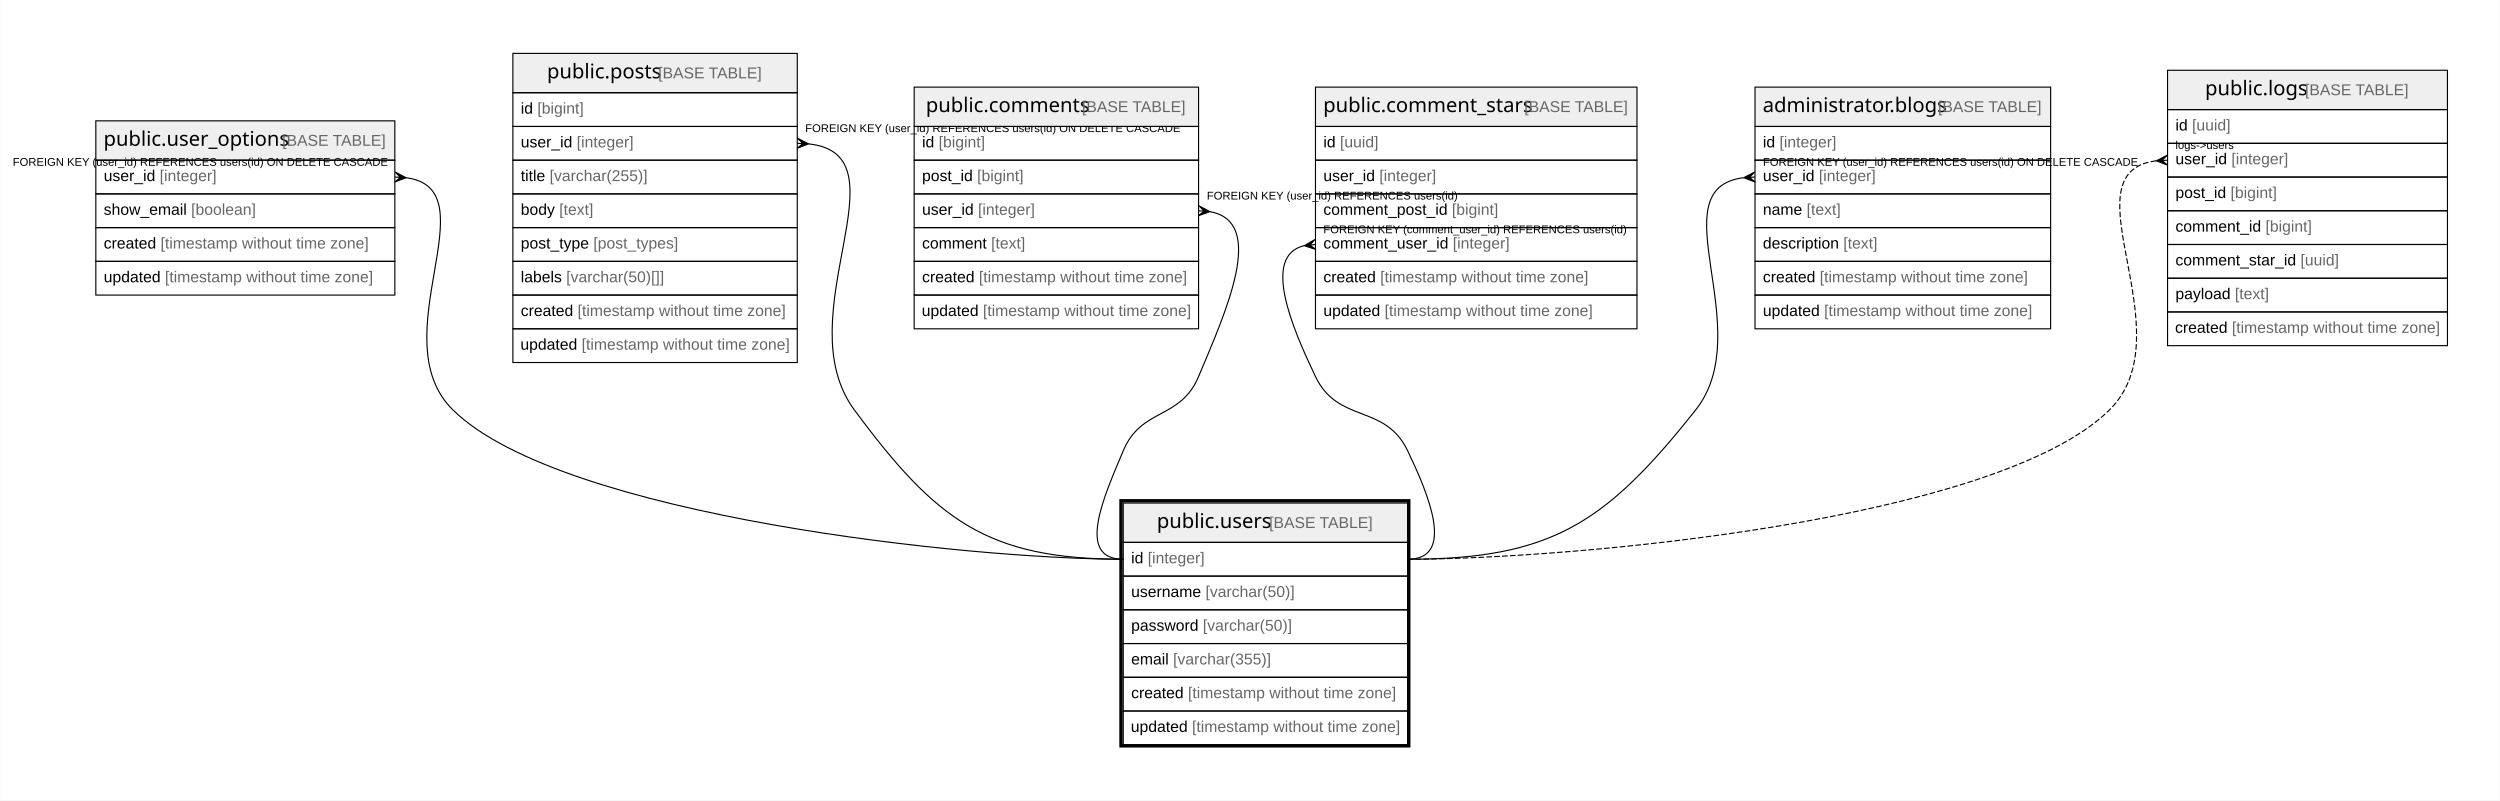
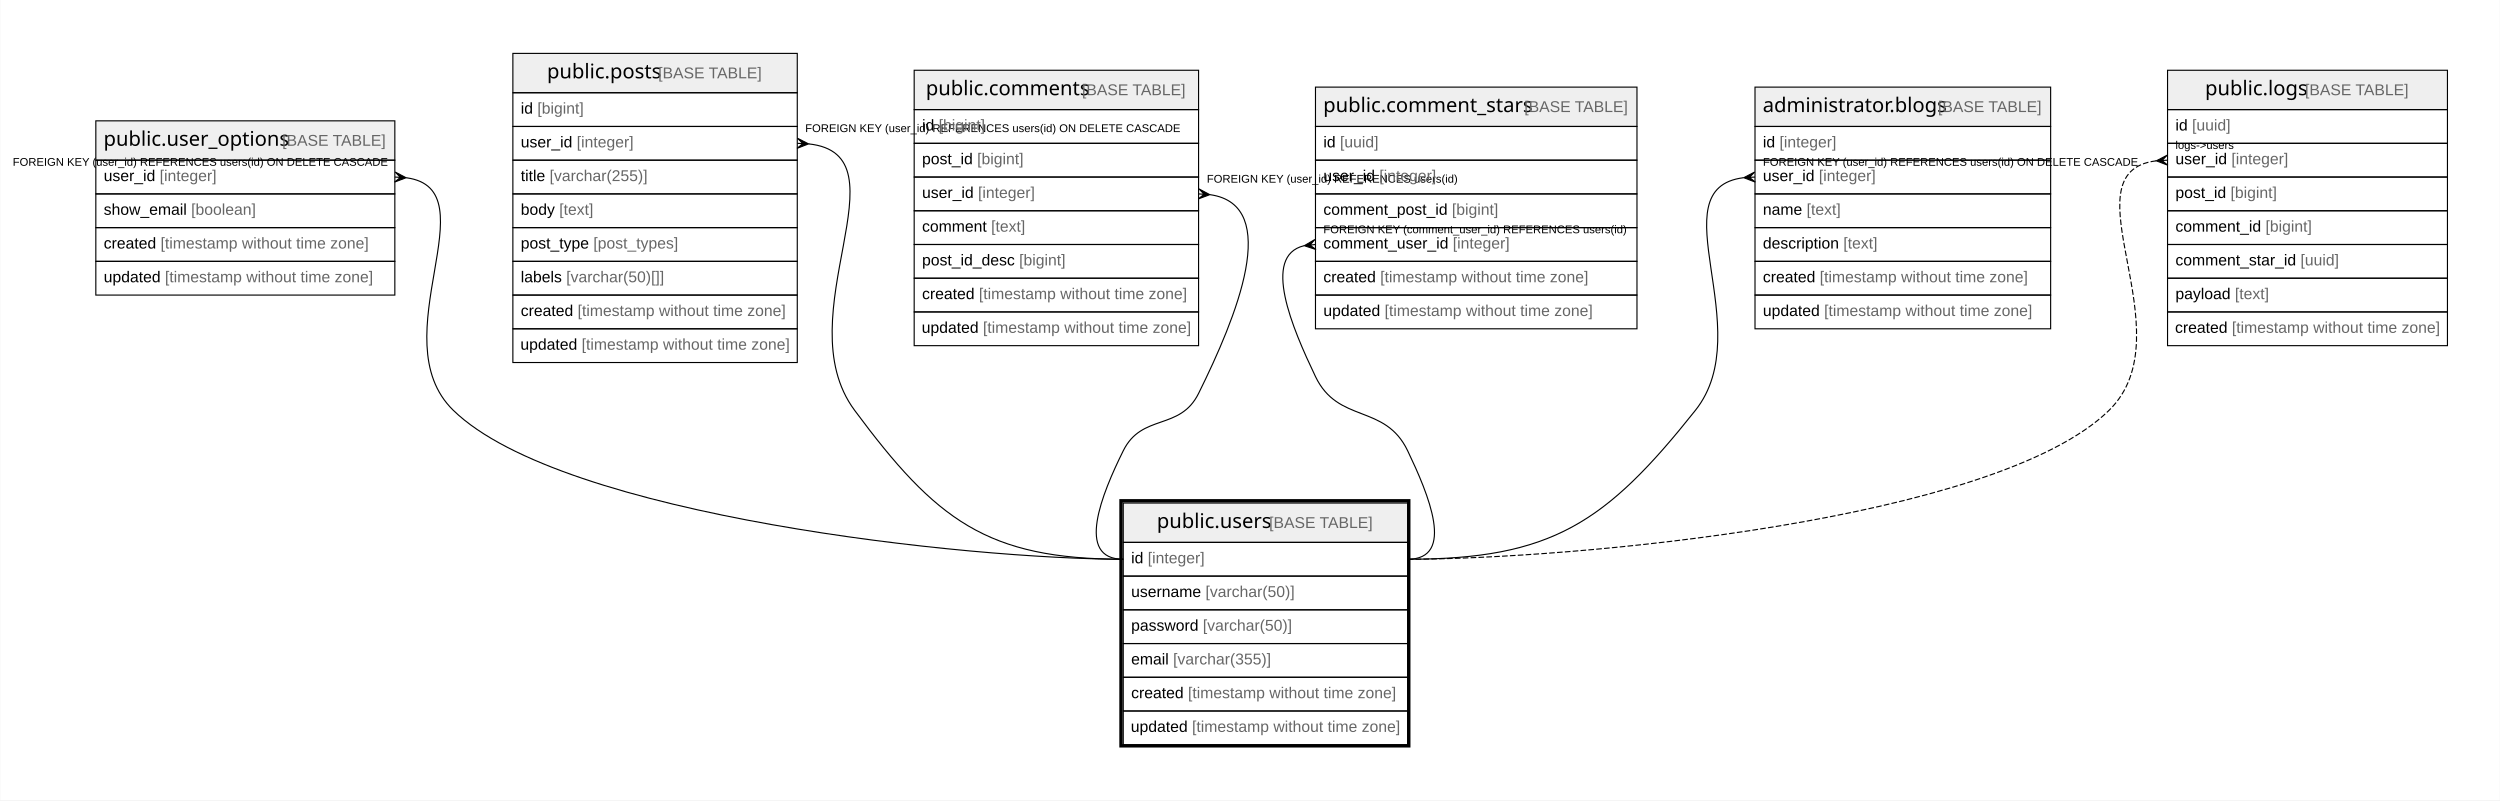
<svg xmlns="http://www.w3.org/2000/svg" width="2224pt" height="712pt" viewBox="0.00 0.00 2223.50 712.00">
  <g id="graph0" class="graph" transform="scale(1 1) rotate(0) translate(4 708)">
    <polygon fill="#ffffff" stroke="transparent" points="-4,4 -4,-708 2219.5,-708 2219.5,4 -4,4" />
    <g id="node1" class="node">
      <polygon fill="#efefef" stroke="transparent" points="995,-225.5 995,-260.5 1248,-260.5 1248,-225.5 995,-225.5" />
      <polygon fill="none" stroke="#000000" points="995,-225.5 995,-260.5 1248,-260.5 1248,-225.5 995,-225.5" />
      <text text-anchor="start" x="1024.866" y="-238.3" font-family="Arial Bold" font-size="18.00" fill="#000000">public.users</text>
      <text text-anchor="start" x="1120.88" y="-238.3" font-family="Arial" font-size="14.00" fill="#000000"> </text>
      <text text-anchor="start" x="1124.771" y="-238.3" font-family="Arial" font-size="14.00" fill="#666666">[BASE TABLE]</text>
      <polygon fill="none" stroke="#000000" points="995,-195.5 995,-225.5 1248,-225.5 1248,-195.5 995,-195.5" />
      <text text-anchor="start" x="1002" y="-206.9" font-family="Arial" font-size="14.00" fill="#000000">id </text>
      <text text-anchor="start" x="1016.78" y="-206.9" font-family="Arial" font-size="14.00" fill="#666666">[integer]</text>
      <polygon fill="none" stroke="#000000" points="995,-165.5 995,-195.5 1248,-195.5 1248,-165.5 995,-165.5" />
      <text text-anchor="start" x="1002" y="-176.9" font-family="Arial" font-size="14.00" fill="#000000">username </text>
      <text text-anchor="start" x="1068.125" y="-176.9" font-family="Arial" font-size="14.00" fill="#666666">[varchar(50)]</text>
      <polygon fill="none" stroke="#000000" points="995,-135.5 995,-165.5 1248,-165.5 1248,-135.5 995,-135.5" />
      <text text-anchor="start" x="1002" y="-146.9" font-family="Arial" font-size="14.00" fill="#000000">password </text>
      <text text-anchor="start" x="1065.788" y="-146.9" font-family="Arial" font-size="14.00" fill="#666666">[varchar(50)]</text>
      <polygon fill="none" stroke="#000000" points="995,-105.5 995,-135.5 1248,-135.5 1248,-105.5 995,-105.5" />
      <text text-anchor="start" x="1002" y="-116.9" font-family="Arial" font-size="14.00" fill="#000000">email </text>
      <text text-anchor="start" x="1039.33" y="-116.9" font-family="Arial" font-size="14.00" fill="#666666">[varchar(355)]</text>
      <polygon fill="none" stroke="#000000" points="995,-75.5 995,-105.5 1248,-105.5 1248,-75.5 995,-75.5" />
      <text text-anchor="start" x="1002" y="-86.9" font-family="Arial" font-size="14.00" fill="#000000">created </text>
      <text text-anchor="start" x="1052.572" y="-86.9" font-family="Arial" font-size="14.00" fill="#666666">[timestamp without time zone]</text>
      <polygon fill="none" stroke="#000000" points="995,-45.5 995,-75.5 1248,-75.5 1248,-45.5 995,-45.5" />
      <text text-anchor="start" x="1001.692" y="-56.9" font-family="Arial" font-size="14.00" fill="#000000">updated </text>
      <text text-anchor="start" x="1056.168" y="-56.9" font-family="Arial" font-size="14.00" fill="#666666">[timestamp without time zone]</text>
      <polygon fill="none" stroke="#000000" stroke-width="3" points="993,-44.5 993,-262.5 1249,-262.5 1249,-44.5 993,-44.5" />
    </g>
    <g id="node2" class="node">
      <polygon fill="#efefef" stroke="transparent" points="81,-565.5 81,-600.5 347,-600.5 347,-565.5 81,-565.5" />
      <polygon fill="none" stroke="#000000" points="81,-565.5 81,-600.5 347,-600.5 347,-565.5 81,-565.5" />
      <text text-anchor="start" x="87.853" y="-578.3" font-family="Arial Bold" font-size="18.00" fill="#000000">public.user_options</text>
      <text text-anchor="start" x="242.894" y="-578.3" font-family="Arial" font-size="14.00" fill="#000000"> </text>
      <text text-anchor="start" x="246.784" y="-578.3" font-family="Arial" font-size="14.00" fill="#666666">[BASE TABLE]</text>
      <polygon fill="none" stroke="#000000" points="81,-535.5 81,-565.5 347,-565.5 347,-535.5 81,-535.5" />
      <text text-anchor="start" x="88" y="-546.9" font-family="Arial" font-size="14.00" fill="#000000">user_id </text>
      <text text-anchor="start" x="137.788" y="-546.9" font-family="Arial" font-size="14.00" fill="#666666">[integer]</text>
      <polygon fill="none" stroke="#000000" points="81,-505.5 81,-535.5 347,-535.5 347,-505.5 81,-505.5" />
      <text text-anchor="start" x="88" y="-516.9" font-family="Arial" font-size="14.00" fill="#000000">show_email </text>
      <text text-anchor="start" x="165.784" y="-516.9" font-family="Arial" font-size="14.00" fill="#666666">[boolean]</text>
      <polygon fill="none" stroke="#000000" points="81,-475.5 81,-505.5 347,-505.5 347,-475.5 81,-475.5" />
      <text text-anchor="start" x="88" y="-486.9" font-family="Arial" font-size="14.00" fill="#000000">created </text>
      <text text-anchor="start" x="138.572" y="-486.9" font-family="Arial" font-size="14.00" fill="#666666">[timestamp without time zone]</text>
      <polygon fill="none" stroke="#000000" points="81,-445.5 81,-475.5 347,-475.5 347,-445.5 81,-445.5" />
      <text text-anchor="start" x="88" y="-456.9" font-family="Arial" font-size="14.00" fill="#000000">updated </text>
      <text text-anchor="start" x="142.477" y="-456.9" font-family="Arial" font-size="14.00" fill="#666666">[timestamp without time zone]</text>
    </g>
    <g id="edge1" class="edge">
      <path fill="none" stroke="#000000" d="M357.22,-549.867C433.66,-539.585 333.539,-406.73 399,-343 496.215,-248.355 859.322,-210.5 995,-210.5" />
      <polygon fill="#000000" stroke="#000000" points="356.981,-549.881 346.722,-546.009 351.99,-550.191 347,-550.5 347,-550.5 347,-550.5 351.99,-550.191 347.278,-554.991 356.981,-549.881 356.981,-549.881" />
      <text text-anchor="start" x="7.053" y="-560.5" font-family="Arial" font-size="10.00" fill="#000000">FOREIGN KEY (user_id) REFERENCES users(id) ON DELETE CASCADE</text>
    </g>
    <g id="node3" class="node">
      <polygon fill="#efefef" stroke="transparent" points="452,-625.5 452,-660.5 705,-660.5 705,-625.5 452,-625.5" />
      <polygon fill="none" stroke="#000000" points="452,-625.5 452,-660.5 705,-660.5 705,-625.5 452,-625.5" />
      <text text-anchor="start" x="482.361" y="-638.3" font-family="Arial Bold" font-size="18.00" fill="#000000">public.posts</text>
      <text text-anchor="start" x="577.385" y="-638.3" font-family="Arial" font-size="14.00" fill="#000000"> </text>
      <text text-anchor="start" x="581.276" y="-638.3" font-family="Arial" font-size="14.00" fill="#666666">[BASE TABLE]</text>
      <polygon fill="none" stroke="#000000" points="452,-595.5 452,-625.5 705,-625.5 705,-595.5 452,-595.5" />
      <text text-anchor="start" x="459" y="-606.9" font-family="Arial" font-size="14.00" fill="#000000">id </text>
      <text text-anchor="start" x="473.78" y="-606.9" font-family="Arial" font-size="14.00" fill="#666666">[bigint]</text>
      <polygon fill="none" stroke="#000000" points="452,-565.5 452,-595.5 705,-595.5 705,-565.5 452,-565.5" />
      <text text-anchor="start" x="459" y="-576.9" font-family="Arial" font-size="14.00" fill="#000000">user_id </text>
      <text text-anchor="start" x="508.788" y="-576.9" font-family="Arial" font-size="14.00" fill="#666666">[integer]</text>
      <polygon fill="none" stroke="#000000" points="452,-535.5 452,-565.5 705,-565.5 705,-535.5 452,-535.5" />
      <text text-anchor="start" x="459" y="-546.9" font-family="Arial" font-size="14.00" fill="#000000">title </text>
      <text text-anchor="start" x="484.668" y="-546.9" font-family="Arial" font-size="14.00" fill="#666666">[varchar(255)]</text>
      <polygon fill="none" stroke="#000000" points="452,-505.5 452,-535.5 705,-535.5 705,-505.5 452,-505.5" />
      <text text-anchor="start" x="459" y="-516.9" font-family="Arial" font-size="14.00" fill="#000000">body </text>
      <text text-anchor="start" x="493.238" y="-516.9" font-family="Arial" font-size="14.00" fill="#666666">[text]</text>
      <polygon fill="none" stroke="#000000" points="452,-475.5 452,-505.5 705,-505.5 705,-475.5 452,-475.5" />
      <text text-anchor="start" x="459" y="-486.9" font-family="Arial" font-size="14.00" fill="#000000">post_type </text>
      <text text-anchor="start" x="523.585" y="-486.9" font-family="Arial" font-size="14.00" fill="#666666">[post_types]</text>
      <polygon fill="none" stroke="#000000" points="452,-445.5 452,-475.5 705,-475.5 705,-445.5 452,-445.5" />
      <text text-anchor="start" x="459" y="-456.9" font-family="Arial" font-size="14.00" fill="#000000">labels </text>
      <text text-anchor="start" x="499.452" y="-456.9" font-family="Arial" font-size="14.00" fill="#666666">[varchar(50)[]]</text>
      <polygon fill="none" stroke="#000000" points="452,-415.5 452,-445.5 705,-445.5 705,-415.5 452,-415.5" />
      <text text-anchor="start" x="459" y="-426.9" font-family="Arial" font-size="14.00" fill="#000000">created </text>
      <text text-anchor="start" x="509.572" y="-426.9" font-family="Arial" font-size="14.00" fill="#666666">[timestamp without time zone]</text>
      <polygon fill="none" stroke="#000000" points="452,-385.5 452,-415.5 705,-415.5 705,-385.5 452,-385.5" />
      <text text-anchor="start" x="458.692" y="-396.9" font-family="Arial" font-size="14.00" fill="#000000">updated </text>
      <text text-anchor="start" x="513.168" y="-396.9" font-family="Arial" font-size="14.00" fill="#666666">[timestamp without time zone]</text>
    </g>
    <g id="edge2" class="edge">
      <path fill="none" stroke="#000000" d="M715.011,-580.009C805.114,-570.558 693.829,-426.841 756,-343 828.342,-245.441 873.546,-210.5 995,-210.5" />
      <polygon fill="#000000" stroke="#000000" points="714.988,-580.01 704.78,-576.005 709.994,-580.255 705,-580.5 705,-580.5 705,-580.5 709.994,-580.255 705.22,-584.995 714.988,-580.01 714.988,-580.01" />
      <text text-anchor="start" x="712.053" y="-590.5" font-family="Arial" font-size="10.00" fill="#000000">FOREIGN KEY (user_id) REFERENCES users(id) ON DELETE CASCADE</text>
    </g>
    <g id="node4" class="node">
-       <polygon fill="#efefef" stroke="transparent" points="809,-595.5 809,-630.5 1062,-630.5 1062,-595.5 809,-595.5" />
-       <polygon fill="none" stroke="#000000" points="809,-595.5 809,-630.5 1062,-630.5 1062,-595.5 809,-595.5" />
-       <text text-anchor="start" x="819.366" y="-608.3" font-family="Arial Bold" font-size="18.00" fill="#000000">public.comments</text>
-       <text text-anchor="start" x="954.38" y="-608.3" font-family="Arial" font-size="14.00" fill="#000000"> </text>
-       <text text-anchor="start" x="958.271" y="-608.3" font-family="Arial" font-size="14.00" fill="#666666">[BASE TABLE]</text>
-       <polygon fill="none" stroke="#000000" points="809,-565.5 809,-595.5 1062,-595.5 1062,-565.5 809,-565.5" />
-       <text text-anchor="start" x="816" y="-576.9" font-family="Arial" font-size="14.00" fill="#000000">id </text>
-       <text text-anchor="start" x="830.78" y="-576.9" font-family="Arial" font-size="14.00" fill="#666666">[bigint]</text>
-       <polygon fill="none" stroke="#000000" points="809,-535.5 809,-565.5 1062,-565.5 1062,-535.5 809,-535.5" />
-       <text text-anchor="start" x="816" y="-546.9" font-family="Arial" font-size="14.00" fill="#000000">post_id </text>
-       <text text-anchor="start" x="865.018" y="-546.9" font-family="Arial" font-size="14.00" fill="#666666">[bigint]</text>
-       <polygon fill="none" stroke="#000000" points="809,-505.5 809,-535.5 1062,-535.5 1062,-505.5 809,-505.5" />
-       <text text-anchor="start" x="816" y="-516.9" font-family="Arial" font-size="14.00" fill="#000000">user_id </text>
-       <text text-anchor="start" x="865.788" y="-516.9" font-family="Arial" font-size="14.00" fill="#666666">[integer]</text>
-       <polygon fill="none" stroke="#000000" points="809,-475.5 809,-505.5 1062,-505.5 1062,-475.5 809,-475.5" />
-       <text text-anchor="start" x="816" y="-486.9" font-family="Arial" font-size="14.00" fill="#000000">comment </text>
-       <text text-anchor="start" x="877.45" y="-486.9" font-family="Arial" font-size="14.00" fill="#666666">[text]</text>
-       <polygon fill="none" stroke="#000000" points="809,-445.5 809,-475.5 1062,-475.5 1062,-445.5 809,-445.5" />
-       <text text-anchor="start" x="816" y="-456.9" font-family="Arial" font-size="14.00" fill="#000000">created </text>
-       <text text-anchor="start" x="866.572" y="-456.9" font-family="Arial" font-size="14.00" fill="#666666">[timestamp without time zone]</text>
-       <polygon fill="none" stroke="#000000" points="809,-415.5 809,-445.5 1062,-445.5 1062,-415.5 809,-415.5" />
-       <text text-anchor="start" x="815.692" y="-426.9" font-family="Arial" font-size="14.00" fill="#000000">updated </text>
-       <text text-anchor="start" x="870.168" y="-426.9" font-family="Arial" font-size="14.00" fill="#666666">[timestamp without time zone]</text>
+       <polygon fill="#efefef" stroke="transparent" points="809,-610.5 809,-645.5 1062,-645.5 1062,-610.5 809,-610.5" />
+       <polygon fill="none" stroke="#000000" points="809,-610.5 809,-645.5 1062,-645.5 1062,-610.5 809,-610.5" />
+       <text text-anchor="start" x="819.366" y="-623.3" font-family="Arial Bold" font-size="18.00" fill="#000000">public.comments</text>
+       <text text-anchor="start" x="954.38" y="-623.3" font-family="Arial" font-size="14.00" fill="#000000"> </text>
+       <text text-anchor="start" x="958.271" y="-623.3" font-family="Arial" font-size="14.00" fill="#666666">[BASE TABLE]</text>
+       <polygon fill="none" stroke="#000000" points="809,-580.5 809,-610.5 1062,-610.5 1062,-580.5 809,-580.5" />
+       <text text-anchor="start" x="816" y="-591.9" font-family="Arial" font-size="14.00" fill="#000000">id </text>
+       <text text-anchor="start" x="830.78" y="-591.9" font-family="Arial" font-size="14.00" fill="#666666">[bigint]</text>
+       <polygon fill="none" stroke="#000000" points="809,-550.5 809,-580.5 1062,-580.5 1062,-550.5 809,-550.5" />
+       <text text-anchor="start" x="816" y="-561.9" font-family="Arial" font-size="14.00" fill="#000000">post_id </text>
+       <text text-anchor="start" x="865.018" y="-561.9" font-family="Arial" font-size="14.00" fill="#666666">[bigint]</text>
+       <polygon fill="none" stroke="#000000" points="809,-520.5 809,-550.5 1062,-550.5 1062,-520.5 809,-520.5" />
+       <text text-anchor="start" x="816" y="-531.9" font-family="Arial" font-size="14.00" fill="#000000">user_id </text>
+       <text text-anchor="start" x="865.788" y="-531.9" font-family="Arial" font-size="14.00" fill="#666666">[integer]</text>
+       <polygon fill="none" stroke="#000000" points="809,-490.5 809,-520.5 1062,-520.5 1062,-490.5 809,-490.5" />
+       <text text-anchor="start" x="816" y="-501.9" font-family="Arial" font-size="14.00" fill="#000000">comment </text>
+       <text text-anchor="start" x="877.45" y="-501.9" font-family="Arial" font-size="14.00" fill="#666666">[text]</text>
+       <polygon fill="none" stroke="#000000" points="809,-460.5 809,-490.5 1062,-490.5 1062,-460.5 809,-460.5" />
+       <text text-anchor="start" x="816" y="-471.9" font-family="Arial" font-size="14.00" fill="#000000">post_id_desc </text>
+       <text text-anchor="start" x="902.366" y="-471.9" font-family="Arial" font-size="14.00" fill="#666666">[bigint]</text>
+       <polygon fill="none" stroke="#000000" points="809,-430.5 809,-460.5 1062,-460.5 1062,-430.5 809,-430.5" />
+       <text text-anchor="start" x="816" y="-441.9" font-family="Arial" font-size="14.00" fill="#000000">created </text>
+       <text text-anchor="start" x="866.572" y="-441.9" font-family="Arial" font-size="14.00" fill="#666666">[timestamp without time zone]</text>
+       <polygon fill="none" stroke="#000000" points="809,-400.5 809,-430.5 1062,-430.5 1062,-400.5 809,-400.5" />
+       <text text-anchor="start" x="815.692" y="-411.9" font-family="Arial" font-size="14.00" fill="#000000">updated </text>
+       <text text-anchor="start" x="870.168" y="-411.9" font-family="Arial" font-size="14.00" fill="#666666">[timestamp without time zone]</text>
    </g>
    <g id="edge3" class="edge">
-       <path fill="none" stroke="#000000" d="M1072.143,-519.683C1123.045,-510.726 1085.881,-430.046 1062,-373 1045.859,-334.443 1011.141,-345.557 995,-307 978.438,-267.438 952.111,-210.5 995,-210.5" />
-       <polygon fill="#000000" stroke="#000000" points="1071.968,-519.697 1061.639,-516.014 1066.984,-520.098 1062,-520.5 1062,-520.5 1062,-520.5 1066.984,-520.098 1062.361,-524.986 1071.968,-519.697 1071.968,-519.697" />
-       <text text-anchor="start" x="1069.334" y="-530.5" font-family="Arial" font-size="10.00" fill="#000000">FOREIGN KEY (user_id) REFERENCES users(id)</text>
+       <path fill="none" stroke="#000000" d="M1072.298,-534.811C1136.796,-525.566 1095.387,-425.372 1062,-358 1045.383,-324.468 1011.617,-340.532 995,-307 975.956,-268.571 952.111,-210.5 995,-210.5" />
+       <polygon fill="#000000" stroke="#000000" points="1071.978,-534.832 1061.699,-531.01 1066.989,-535.166 1062,-535.5 1062,-535.5 1062,-535.5 1066.989,-535.166 1062.301,-539.99 1071.978,-534.832 1071.978,-534.832" />
+       <text text-anchor="start" x="1069.334" y="-545.5" font-family="Arial" font-size="10.00" fill="#000000">FOREIGN KEY (user_id) REFERENCES users(id)</text>
    </g>
    <g id="node5" class="node">
      <polygon fill="#efefef" stroke="transparent" points="1166,-595.5 1166,-630.5 1452,-630.5 1452,-595.5 1166,-595.5" />
      <polygon fill="none" stroke="#000000" points="1166,-595.5 1166,-630.5 1452,-630.5 1452,-595.5 1166,-595.5" />
      <text text-anchor="start" x="1172.862" y="-608.3" font-family="Arial Bold" font-size="18.00" fill="#000000">public.comment_stars</text>
      <text text-anchor="start" x="1347.884" y="-608.3" font-family="Arial" font-size="14.00" fill="#000000"> </text>
      <text text-anchor="start" x="1351.774" y="-608.3" font-family="Arial" font-size="14.00" fill="#666666">[BASE TABLE]</text>
      <polygon fill="none" stroke="#000000" points="1166,-565.5 1166,-595.5 1452,-595.5 1452,-565.5 1166,-565.5" />
      <text text-anchor="start" x="1173" y="-576.9" font-family="Arial" font-size="14.00" fill="#000000">id </text>
      <text text-anchor="start" x="1187.78" y="-576.9" font-family="Arial" font-size="14.00" fill="#666666">[uuid]</text>
      <polygon fill="none" stroke="#000000" points="1166,-535.5 1166,-565.5 1452,-565.5 1452,-535.5 1166,-535.5" />
      <text text-anchor="start" x="1173" y="-546.9" font-family="Arial" font-size="14.00" fill="#000000">user_id </text>
      <text text-anchor="start" x="1222.788" y="-546.9" font-family="Arial" font-size="14.00" fill="#666666">[integer]</text>
      <polygon fill="none" stroke="#000000" points="1166,-505.5 1166,-535.5 1452,-535.5 1452,-505.5 1166,-505.5" />
      <text text-anchor="start" x="1173" y="-516.9" font-family="Arial" font-size="14.00" fill="#000000">comment_post_id </text>
      <text text-anchor="start" x="1287.36" y="-516.9" font-family="Arial" font-size="14.00" fill="#666666">[bigint]</text>
      <polygon fill="none" stroke="#000000" points="1166,-475.5 1166,-505.5 1452,-505.5 1452,-475.5 1166,-475.5" />
      <text text-anchor="start" x="1173" y="-486.9" font-family="Arial" font-size="14.00" fill="#000000">comment_user_id </text>
      <text text-anchor="start" x="1288.13" y="-486.9" font-family="Arial" font-size="14.00" fill="#666666">[integer]</text>
      <polygon fill="none" stroke="#000000" points="1166,-445.5 1166,-475.5 1452,-475.5 1452,-445.5 1166,-445.5" />
      <text text-anchor="start" x="1173" y="-456.9" font-family="Arial" font-size="14.00" fill="#000000">created </text>
      <text text-anchor="start" x="1223.572" y="-456.9" font-family="Arial" font-size="14.00" fill="#666666">[timestamp without time zone]</text>
      <polygon fill="none" stroke="#000000" points="1166,-415.5 1166,-445.5 1452,-445.5 1452,-415.5 1166,-415.5" />
      <text text-anchor="start" x="1173" y="-426.9" font-family="Arial" font-size="14.00" fill="#000000">updated </text>
      <text text-anchor="start" x="1227.477" y="-426.9" font-family="Arial" font-size="14.00" fill="#666666">[timestamp without time zone]</text>
    </g>
    <g id="edge4" class="edge">
      <path fill="none" stroke="#000000" d="M1155.689,-489.375C1118.143,-480.179 1145.122,-416.606 1166,-373 1186.203,-330.804 1227.797,-349.196 1248,-307 1266.522,-268.317 1290.889,-210.5 1248,-210.5" />
      <polygon fill="#000000" stroke="#000000" points="1156.059,-489.415 1165.512,-494.973 1161.03,-489.958 1166,-490.5 1166,-490.5 1166,-490.5 1161.03,-489.958 1166.488,-486.027 1156.059,-489.415 1156.059,-489.415" />
      <text text-anchor="start" x="1172.998" y="-500.5" font-family="Arial" font-size="10.00" fill="#000000">FOREIGN KEY (comment_user_id) REFERENCES users(id)</text>
    </g>
    <g id="node6" class="node">
      <polygon fill="#efefef" stroke="transparent" points="1557,-595.5 1557,-630.5 1820,-630.5 1820,-595.5 1557,-595.5" />
      <polygon fill="none" stroke="#000000" points="1557,-595.5 1557,-630.5 1820,-630.5 1820,-595.5 1557,-595.5" />
      <text text-anchor="start" x="1563.865" y="-608.3" font-family="Arial Bold" font-size="18.00" fill="#000000">administrator.blogs</text>
      <text text-anchor="start" x="1715.881" y="-608.3" font-family="Arial" font-size="14.00" fill="#000000"> </text>
      <text text-anchor="start" x="1719.771" y="-608.3" font-family="Arial" font-size="14.00" fill="#666666">[BASE TABLE]</text>
      <polygon fill="none" stroke="#000000" points="1557,-565.5 1557,-595.5 1820,-595.5 1820,-565.5 1557,-565.5" />
      <text text-anchor="start" x="1564" y="-576.9" font-family="Arial" font-size="14.00" fill="#000000">id </text>
      <text text-anchor="start" x="1578.78" y="-576.9" font-family="Arial" font-size="14.00" fill="#666666">[integer]</text>
      <polygon fill="none" stroke="#000000" points="1557,-535.5 1557,-565.5 1820,-565.5 1820,-535.5 1557,-535.5" />
      <text text-anchor="start" x="1564" y="-546.9" font-family="Arial" font-size="14.00" fill="#000000">user_id </text>
      <text text-anchor="start" x="1613.788" y="-546.9" font-family="Arial" font-size="14.00" fill="#666666">[integer]</text>
      <polygon fill="none" stroke="#000000" points="1557,-505.5 1557,-535.5 1820,-535.5 1820,-505.5 1557,-505.5" />
      <text text-anchor="start" x="1564" y="-516.9" font-family="Arial" font-size="14.00" fill="#000000">name </text>
      <text text-anchor="start" x="1602.899" y="-516.9" font-family="Arial" font-size="14.00" fill="#666666">[text]</text>
      <polygon fill="none" stroke="#000000" points="1557,-475.5 1557,-505.5 1820,-505.5 1820,-475.5 1557,-475.5" />
      <text text-anchor="start" x="1564" y="-486.9" font-family="Arial" font-size="14.00" fill="#000000">description </text>
      <text text-anchor="start" x="1635.568" y="-486.9" font-family="Arial" font-size="14.00" fill="#666666">[text]</text>
      <polygon fill="none" stroke="#000000" points="1557,-445.5 1557,-475.5 1820,-475.5 1820,-445.5 1557,-445.5" />
      <text text-anchor="start" x="1564" y="-456.9" font-family="Arial" font-size="14.00" fill="#000000">created </text>
      <text text-anchor="start" x="1614.572" y="-456.9" font-family="Arial" font-size="14.00" fill="#666666">[timestamp without time zone]</text>
      <polygon fill="none" stroke="#000000" points="1557,-415.5 1557,-445.5 1820,-445.5 1820,-415.5 1557,-415.5" />
      <text text-anchor="start" x="1564" y="-426.9" font-family="Arial" font-size="14.00" fill="#000000">updated </text>
      <text text-anchor="start" x="1618.477" y="-426.9" font-family="Arial" font-size="14.00" fill="#666666">[timestamp without time zone]</text>
    </g>
    <g id="edge5" class="edge">
      <path fill="none" stroke="#000000" d="M1546.724,-549.903C1469.495,-540.199 1560.915,-414.599 1504,-343 1424.279,-242.711 1376.114,-210.5 1248,-210.5" />
      <polygon fill="#000000" stroke="#000000" points="1547.017,-549.919 1556.739,-554.992 1552.008,-550.21 1557,-550.5 1557,-550.5 1557,-550.5 1552.008,-550.21 1557.261,-546.008 1547.017,-549.919 1547.017,-549.919" />
      <text text-anchor="start" x="1564.053" y="-560.5" font-family="Arial" font-size="10.00" fill="#000000">FOREIGN KEY (user_id) REFERENCES users(id) ON DELETE CASCADE</text>
    </g>
    <g id="node7" class="node">
      <polygon fill="#efefef" stroke="transparent" points="1924,-610.5 1924,-645.5 2173,-645.5 2173,-610.5 1924,-610.5" />
      <polygon fill="none" stroke="#000000" points="1924,-610.5 1924,-645.5 2173,-645.5 2173,-610.5 1924,-610.5" />
      <text text-anchor="start" x="1957.365" y="-623.3" font-family="Arial Bold" font-size="18.00" fill="#000000">public.logs</text>
      <text text-anchor="start" x="2042.381" y="-623.3" font-family="Arial" font-size="14.00" fill="#000000"> </text>
      <text text-anchor="start" x="2046.272" y="-623.3" font-family="Arial" font-size="14.00" fill="#666666">[BASE TABLE]</text>
      <polygon fill="none" stroke="#000000" points="1924,-580.5 1924,-610.5 2173,-610.5 2173,-580.5 1924,-580.5" />
      <text text-anchor="start" x="1931" y="-591.9" font-family="Arial" font-size="14.00" fill="#000000">id </text>
      <text text-anchor="start" x="1945.78" y="-591.9" font-family="Arial" font-size="14.00" fill="#666666">[uuid]</text>
      <polygon fill="none" stroke="#000000" points="1924,-550.5 1924,-580.5 2173,-580.5 2173,-550.5 1924,-550.5" />
      <text text-anchor="start" x="1931" y="-561.9" font-family="Arial" font-size="14.00" fill="#000000">user_id </text>
      <text text-anchor="start" x="1980.788" y="-561.9" font-family="Arial" font-size="14.00" fill="#666666">[integer]</text>
      <polygon fill="none" stroke="#000000" points="1924,-520.5 1924,-550.5 2173,-550.5 2173,-520.5 1924,-520.5" />
      <text text-anchor="start" x="1931" y="-531.9" font-family="Arial" font-size="14.00" fill="#000000">post_id </text>
      <text text-anchor="start" x="1980.018" y="-531.9" font-family="Arial" font-size="14.00" fill="#666666">[bigint]</text>
      <polygon fill="none" stroke="#000000" points="1924,-490.5 1924,-520.5 2173,-520.5 2173,-490.5 1924,-490.5" />
      <text text-anchor="start" x="1931" y="-501.9" font-family="Arial" font-size="14.00" fill="#000000">comment_id </text>
      <text text-anchor="start" x="2011.122" y="-501.9" font-family="Arial" font-size="14.00" fill="#666666">[bigint]</text>
      <polygon fill="none" stroke="#000000" points="1924,-460.5 1924,-490.5 2173,-490.5 2173,-460.5 1924,-460.5" />
      <text text-anchor="start" x="1931" y="-471.9" font-family="Arial" font-size="14.00" fill="#000000">comment_star_id </text>
      <text text-anchor="start" x="2042.238" y="-471.9" font-family="Arial" font-size="14.00" fill="#666666">[uuid]</text>
      <polygon fill="none" stroke="#000000" points="1924,-430.5 1924,-460.5 2173,-460.5 2173,-430.5 1924,-430.5" />
      <text text-anchor="start" x="1931" y="-441.9" font-family="Arial" font-size="14.00" fill="#000000">payload </text>
      <text text-anchor="start" x="1983.91" y="-441.9" font-family="Arial" font-size="14.00" fill="#666666">[text]</text>
      <polygon fill="none" stroke="#000000" points="1924,-400.5 1924,-430.5 2173,-430.5 2173,-400.5 1924,-400.5" />
      <text text-anchor="start" x="1930.644" y="-411.9" font-family="Arial" font-size="14.00" fill="#000000">created </text>
      <text text-anchor="start" x="1981.216" y="-411.9" font-family="Arial" font-size="14.00" fill="#666666">[timestamp without time zone]</text>
    </g>
    <g id="edge6" class="edge">
      <path fill="none" stroke="#000000" stroke-dasharray="5,2" d="M1913.848,-564.918C1831.015,-554.662 1941.915,-411.507 1872,-343 1770.747,-243.787 1389.758,-210.5 1248,-210.5" />
      <polygon fill="#000000" stroke="#000000" points="1914.016,-564.927 1923.742,-569.993 1919.008,-565.214 1924,-565.5 1924,-565.5 1924,-565.5 1919.008,-565.214 1924.258,-561.007 1914.016,-564.927 1914.016,-564.927" />
      <text text-anchor="start" x="1931.024" y="-575.5" font-family="Arial" font-size="10.00" fill="#000000">logs-&gt;users</text>
    </g>
  </g>
</svg>
